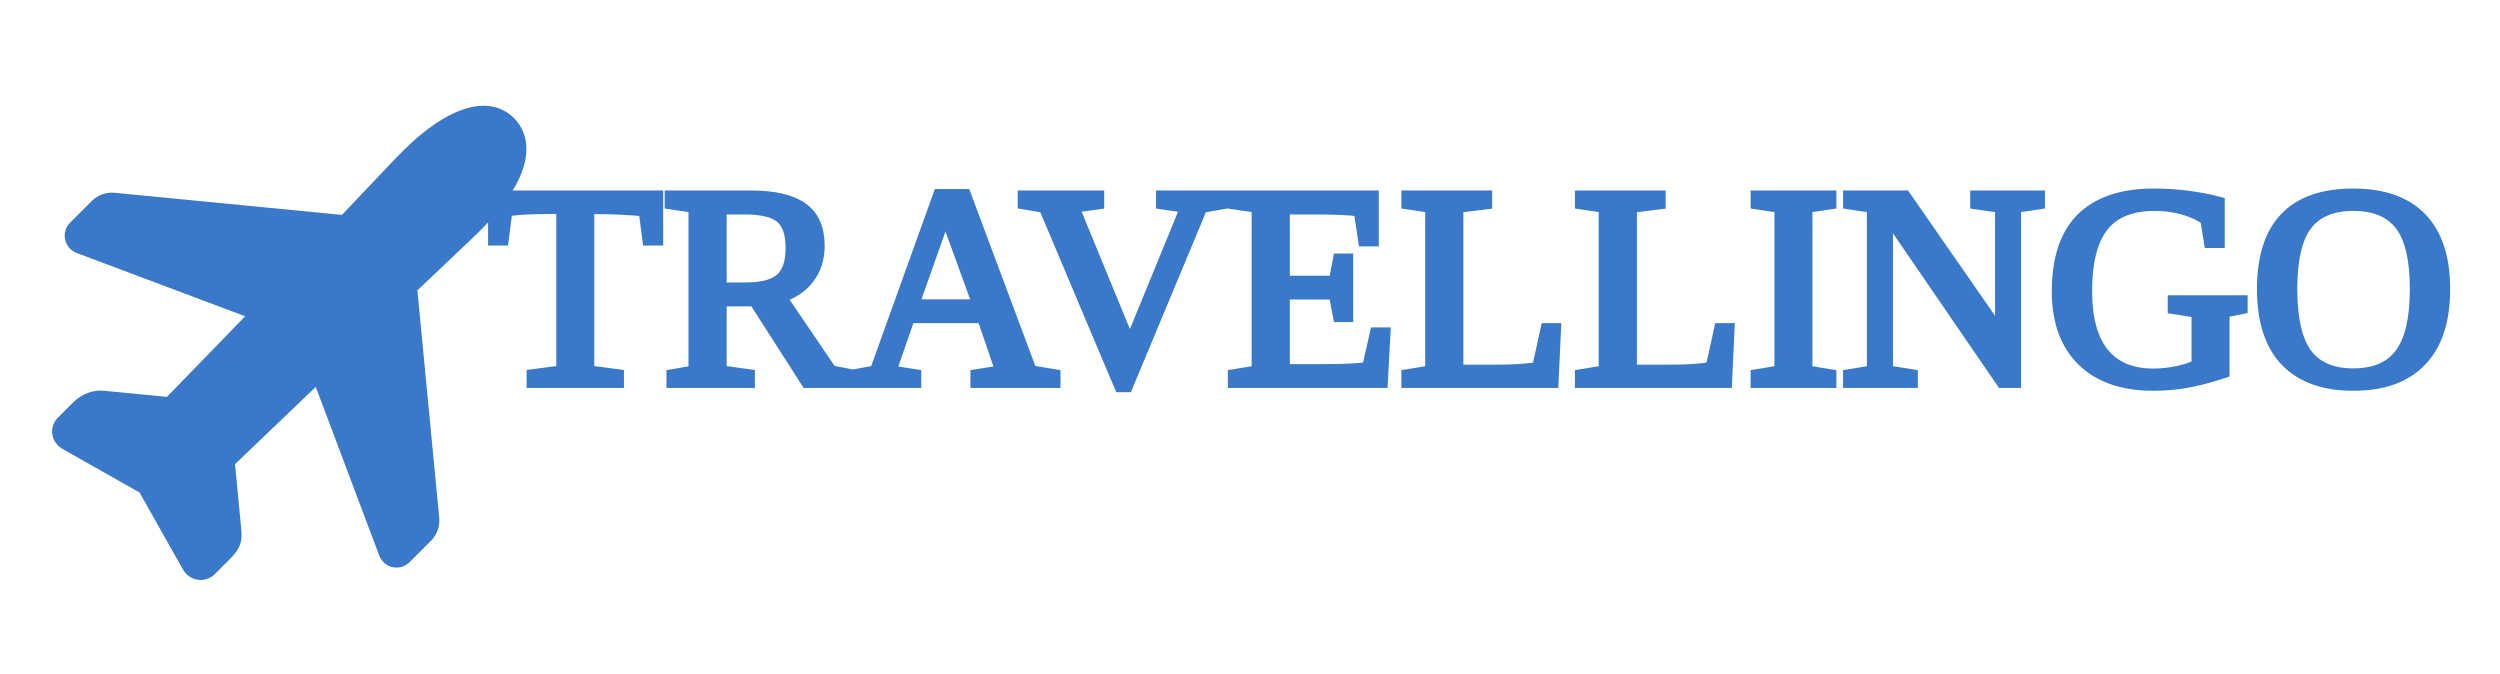
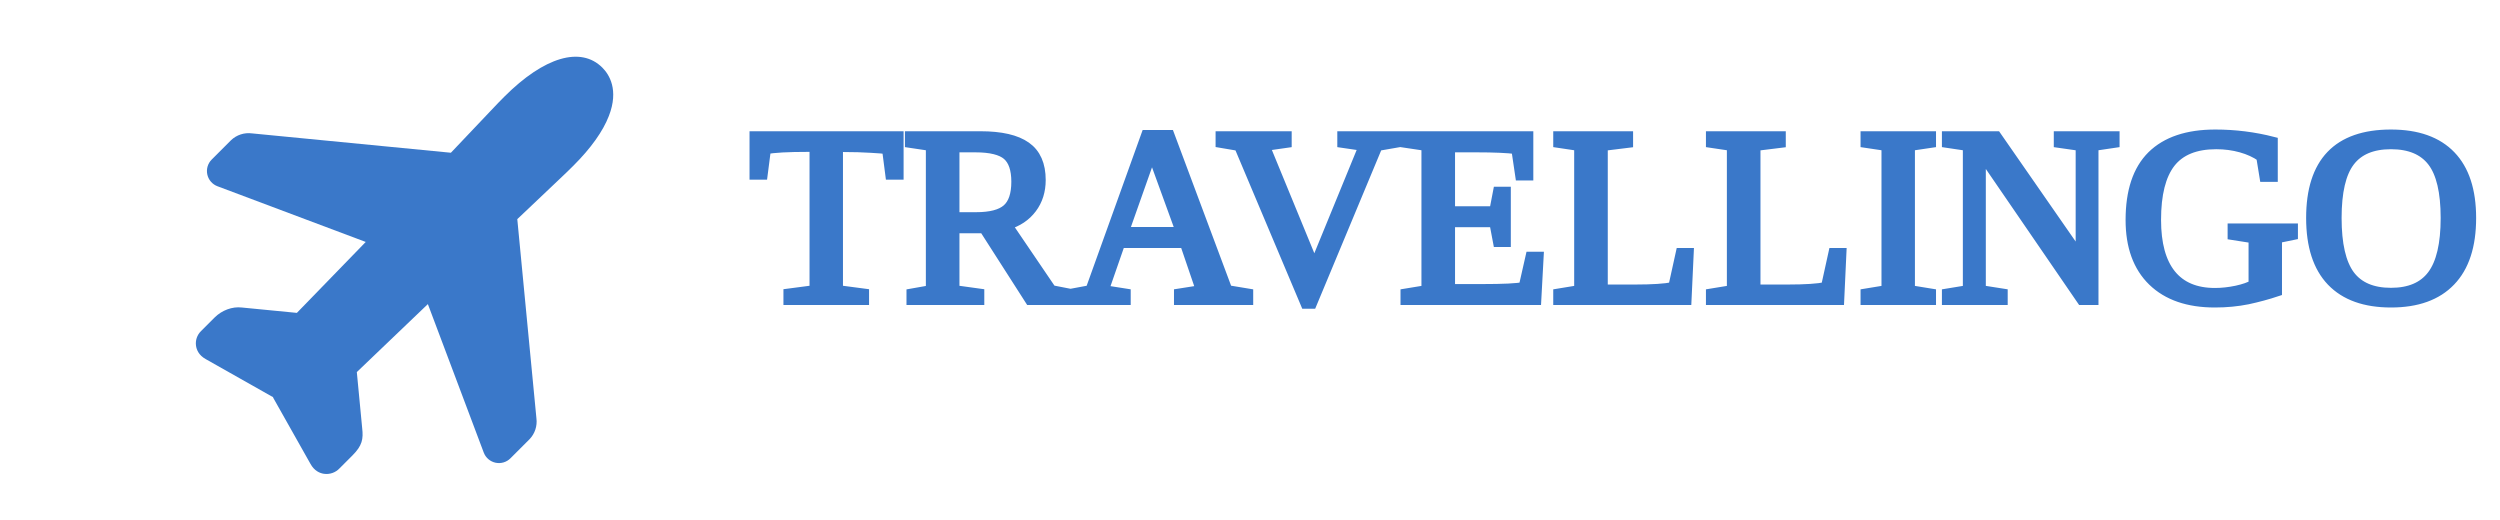
- <svg xmlns="http://www.w3.org/2000/svg" width="193" height="52" viewBox="0 0 220 52" fill="none">
+ <svg xmlns="http://www.w3.org/2000/svg" width="250" height="52" viewBox="0 0 220 52" fill="none">
  <path d="M37.955 43.92L36.043 45.832C35.851 46.024 35.614 46.165 35.353 46.241C35.093 46.318 34.817 46.328 34.551 46.271C34.286 46.214 34.039 46.09 33.833 45.913C33.628 45.736 33.47 45.51 33.374 45.255L27.787 30.41L20.682 37.207L21.218 42.813C21.343 43.904 21.228 44.561 20.244 45.545L18.957 46.832C18.76 47.042 18.515 47.202 18.243 47.297C17.971 47.393 17.68 47.421 17.394 47.38C16.993 47.321 16.434 47.098 16.041 46.377L12.365 39.855C12.338 39.806 12.313 39.755 12.29 39.703C12.287 39.699 12.283 39.695 12.279 39.692C12.227 39.67 12.176 39.645 12.127 39.616L5.571 35.91C4.87 35.518 4.656 34.967 4.601 34.573C4.564 34.308 4.589 34.038 4.675 33.785C4.761 33.532 4.906 33.302 5.097 33.115L6.455 31.756C7.19 31.021 8.233 30.638 9.184 30.751L14.687 31.288L21.573 24.195L6.747 18.625C6.493 18.53 6.266 18.372 6.089 18.166C5.911 17.961 5.788 17.714 5.731 17.449C5.673 17.183 5.683 16.908 5.759 16.647C5.836 16.386 5.976 16.149 6.168 15.957L8.101 14.024C8.376 13.76 8.707 13.561 9.069 13.442C9.432 13.324 9.816 13.288 10.194 13.338L30.09 15.274L34.13 11.016C34.417 10.695 35.253 9.848 35.448 9.653C39.419 5.687 43.077 4.606 45.236 6.764C45.915 7.444 46.903 8.975 45.889 11.592C45.29 13.139 44.1 14.809 42.35 16.558C42.158 16.751 41.312 17.585 40.988 17.876L36.729 21.914L38.642 41.833C38.691 42.21 38.655 42.593 38.536 42.955C38.417 43.316 38.219 43.646 37.955 43.92V43.92Z" fill="#3A78C9" />
-   <text x="43" y="30" fill="#3A78C9" stroke="#3A78C9" font-size="25">
+   <text x="60" y="30" fill="#3A78C9" stroke="#3A78C9" font-size="25">
    <tspan fill="#3A78C9">TRAVELLINGO</tspan>
  </text>
</svg>
